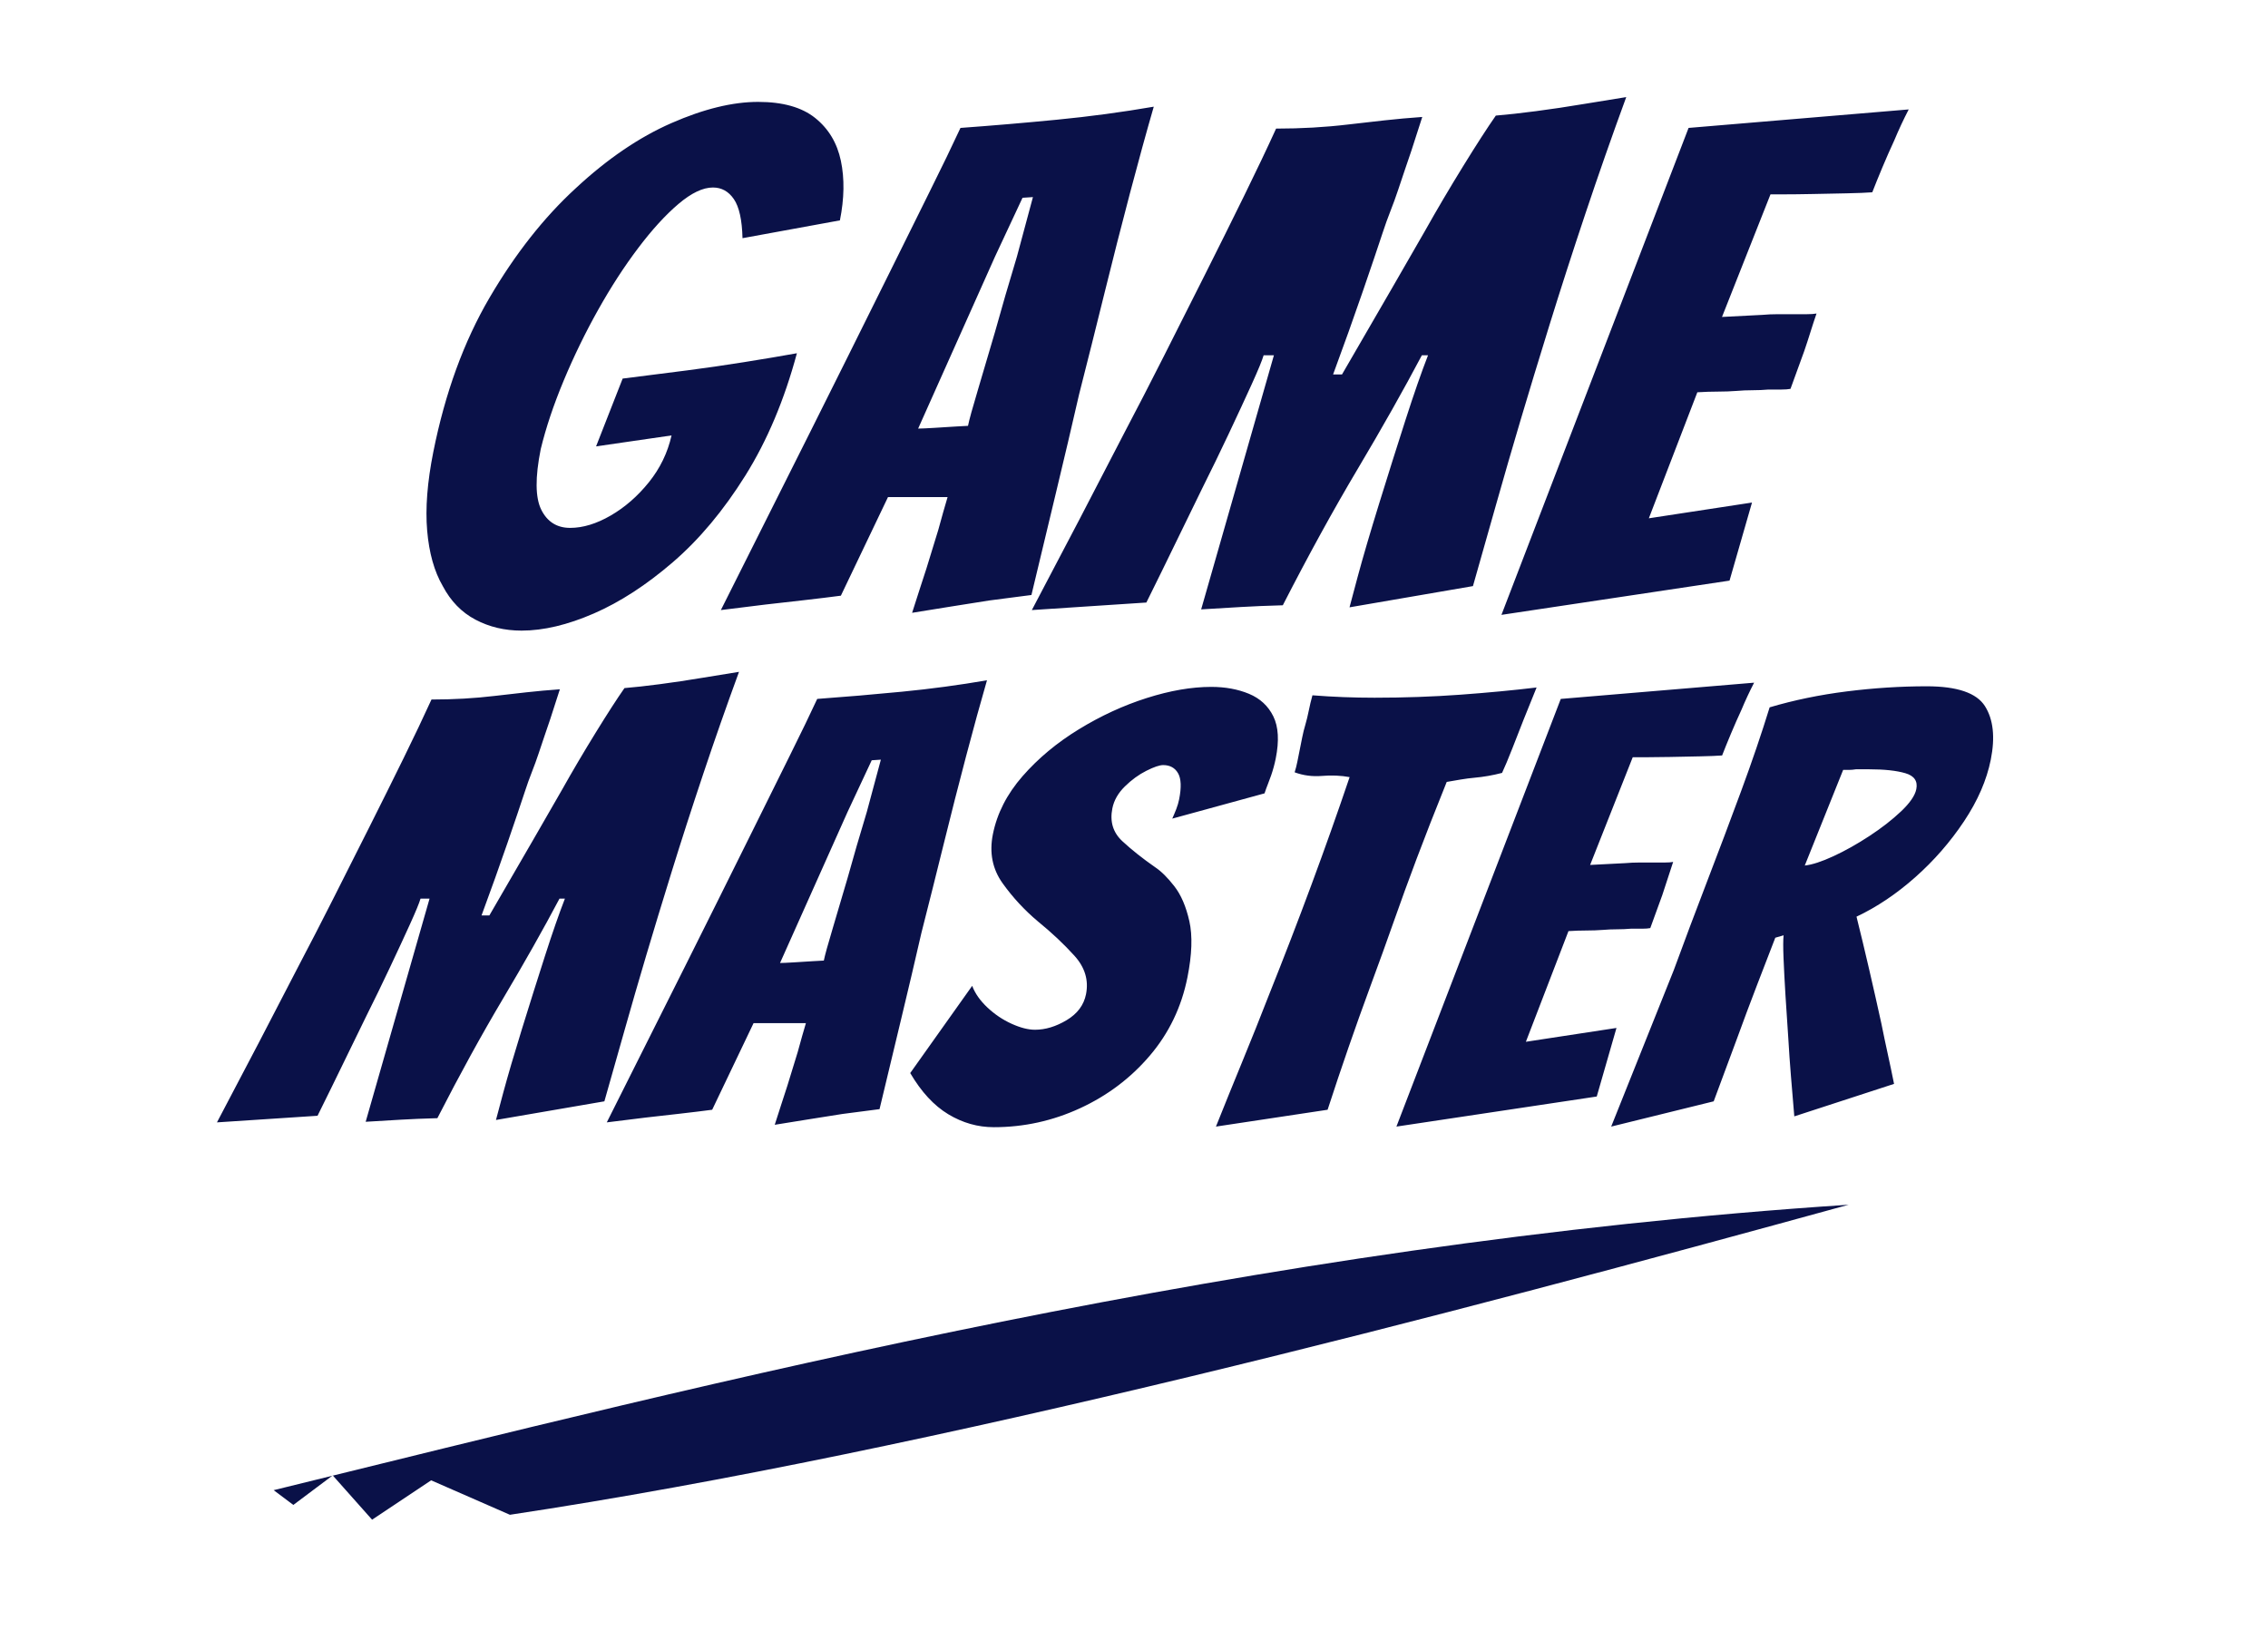
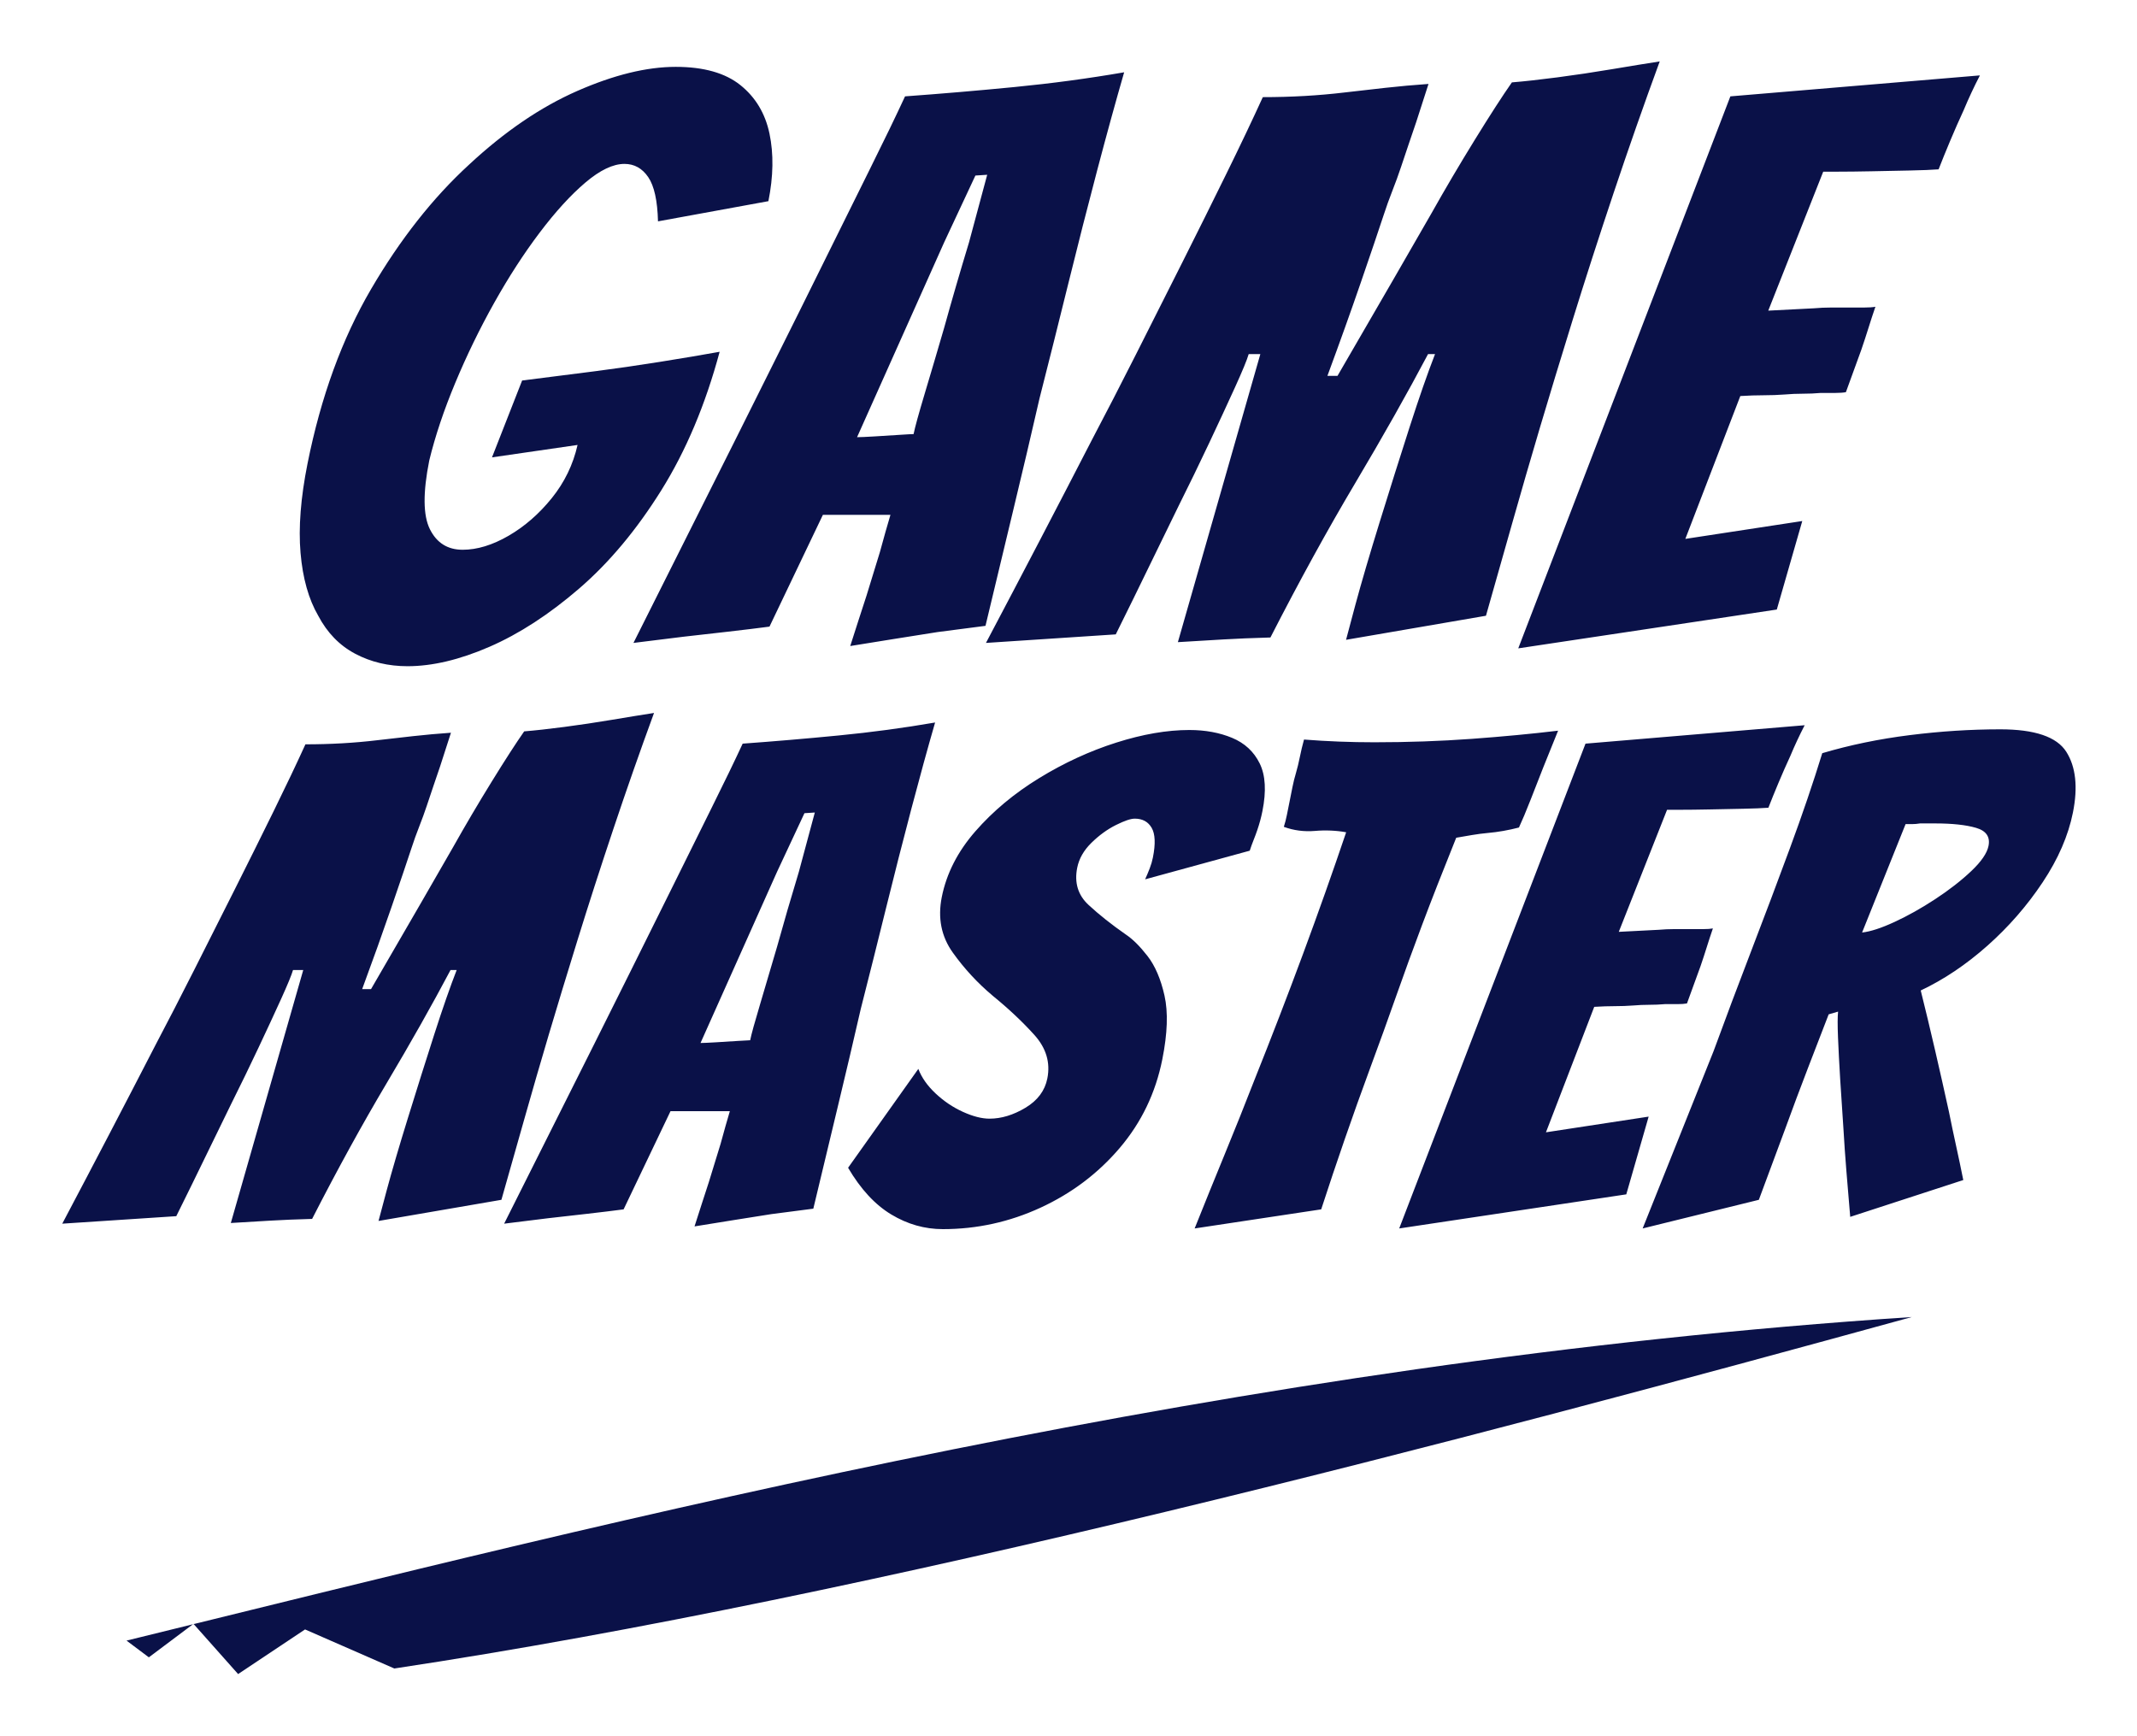
- <svg xmlns="http://www.w3.org/2000/svg" viewBox="-9 -12 1152 838" role="img" aria-label="GameMaster">
+ <svg xmlns="http://www.w3.org/2000/svg" viewBox="73.3 9.8 957.6 777.8" role="img" aria-label="GameMaster">
  <defs />
  <path d="M255.915 308.35Q243.042 308.35 232.5 302.783Q221.958 297.217 215.905 285.736Q209.433 274.602 207.972 257.555Q206.511 240.507 211.103 217.545Q220.08 172.664 239.632 139.264Q259.185 105.865 283.469 83.598Q307.406 61.332 332.003 50.547Q356.6 39.761 376.083 39.761Q394.871 39.761 405.065 47.937Q415.258 56.113 418.111 69.682Q420.964 83.25 417.624 99.95L368.151 108.996Q367.803 95.08 363.767 89.165Q359.732 83.25 353.121 83.25Q345.467 83.25 335.621 91.6Q325.775 99.95 315.129 114.041Q304.483 128.131 294.742 145.527Q285.0 162.922 277.311 181.362Q269.622 199.801 265.656 216.153Q261.342 237.724 265.934 246.943Q270.527 256.163 280.616 256.163Q290.358 256.163 301.178 249.901Q311.998 243.638 320.557 233.027Q329.115 222.416 332.107 209.195L293.767 214.761L307.266 180.318L340.109 176.143Q353.678 174.404 368.951 171.968Q384.225 169.533 395.775 167.445Q386.243 202.932 369.612 229.548Q352.982 256.163 332.803 273.559Q312.624 290.954 292.619 299.652Q272.614 308.35 255.915 308.35Z M454.294 299.304Q456.173 293.39 457.982 287.823Q459.791 282.256 461.6 276.69L467.584 257.207Q468.907 252.336 470.089 248.161Q471.272 243.986 472.316 240.507H442.048L418.111 290.606Q410.249 291.65 399.568 292.868Q388.887 294.085 379.632 295.129Q373.926 295.825 368.395 296.521Q362.863 297.217 357.157 297.913L402.873 206.759Q411.014 190.408 421.451 169.533Q431.889 148.658 442.709 126.74Q453.529 104.821 463.131 85.512Q472.734 66.203 478.857 52.982Q502.863 51.243 527.878 48.807Q552.893 46.372 577.038 42.197Q571.402 61.68 564.93 86.208Q558.459 110.736 552.023 136.829Q545.586 162.922 539.115 188.32Q533.618 212.326 527.46 237.898Q521.302 263.469 514.901 290.258Q509.543 290.954 504.185 291.65Q498.827 292.346 493.469 293.042Q484.493 294.433 473.708 296.173Q462.922 297.913 454.294 299.304ZM457.356 205.716Q459.443 205.716 465.253 205.368Q471.064 205.02 476.352 204.672Q481.64 204.324 482.684 204.324Q483.588 199.801 487.763 185.885Q491.938 171.968 496.392 156.66Q498.897 147.614 501.68 138.047Q504.463 128.479 507.525 118.39L515.666 88.121L510.378 88.469L496.392 118.39Z M515.109 297.913Q539.742 251.292 562.495 207.107Q572.028 189.016 582.396 168.489Q592.763 147.962 603.166 127.261Q613.569 106.561 622.962 87.425Q632.356 68.29 639.175 53.33Q658.31 53.33 675.775 51.243Q684.682 50.199 694.11 49.155Q703.539 48.111 713.419 47.416L707.922 64.463Q706.252 69.334 704.548 74.379Q702.843 79.423 701.103 84.642Q699.364 89.861 697.242 95.253Q695.119 100.646 693.31 106.213Q689.761 116.998 683.116 136.307Q676.471 155.616 668.121 178.231H672.644Q688.022 151.789 698.146 134.22Q708.27 116.65 714.672 105.517Q723.857 89.165 734.155 72.465Q744.453 55.765 750.785 46.72Q759.274 46.024 771.243 44.458Q783.211 42.893 795.631 40.805Q808.052 38.718 817.028 37.326Q806.312 66.551 796.362 96.297Q786.412 126.044 778.062 153.007Q769.712 179.97 763.31 201.541Q756.909 223.111 750.959 244.16Q745.01 265.209 739.165 285.736L676.471 296.521Q676.61 295.825 680.646 280.865Q684.682 265.905 691.571 243.638Q698.459 221.372 704.896 201.367Q711.332 181.362 716.342 168.489H713.211Q699.225 194.93 680.611 226.243Q661.998 257.555 642.584 295.477Q630.338 295.825 621.536 296.347Q612.734 296.869 601.113 297.565L638.062 168.489H632.843Q631.73 172.316 626.754 183.275Q621.779 194.235 615.134 208.325Q608.489 222.416 601.531 236.332Q574.95 290.954 573.28 294.085Z M753.638 300.348 848.688 52.982 960.507 43.588Q956.541 51.243 953.201 59.245Q950.139 65.855 947.147 72.987Q944.155 80.119 941.998 85.686Q937.406 86.034 929.021 86.208Q920.636 86.382 911.904 86.556Q903.171 86.73 896.909 86.73Q890.646 86.73 890.298 86.73L865.666 149.006L886.054 147.962Q889.95 147.614 893.951 147.614Q897.952 147.614 901.779 147.614Q905.606 147.614 908.738 147.614Q911.869 147.614 913.678 147.266Q912.008 152.137 910.547 156.834Q909.085 161.531 907.416 166.402L900.457 185.537Q898.648 185.885 895.865 185.885Q893.082 185.885 889.254 185.885Q885.358 186.233 881.183 186.233Q877.008 186.233 873.111 186.581Q868.519 186.928 863.648 186.928Q858.777 186.928 853.141 187.276L828.509 251.292L880.905 243.29L869.493 282.952Z" fill="#0a1148" />
  <path d="M101.2 558.167Q122.834 517.221 142.818 478.414Q151.19 462.525 160.296 444.496Q169.402 426.468 178.538 408.287Q187.675 390.105 195.925 373.299Q204.175 356.493 210.164 343.354Q226.971 343.354 242.31 341.521Q250.132 340.604 258.413 339.687Q266.694 338.77 275.372 338.159L270.544 353.132Q269.077 357.41 267.58 361.841Q266.083 366.271 264.555 370.855Q263.027 375.438 261.163 380.175Q259.299 384.911 257.71 389.8Q254.594 399.272 248.757 416.231Q242.921 433.19 235.587 453.052H239.56Q253.066 429.829 261.958 414.398Q270.85 398.967 276.472 389.189Q284.539 374.827 293.584 360.16Q302.629 345.493 308.19 337.548Q315.646 336.937 326.157 335.562Q336.669 334.187 347.577 332.354Q358.486 330.52 366.37 329.298Q356.958 354.965 348.219 381.091Q339.48 407.217 332.146 430.899Q324.813 454.58 319.19 473.525Q313.568 492.47 308.343 510.957Q303.117 529.443 297.984 547.472L242.921 556.944Q243.043 556.333 246.588 543.194Q250.132 530.055 256.183 510.498Q262.233 490.942 267.886 473.372Q273.539 455.802 277.939 444.496H275.189Q262.905 467.719 246.557 495.22Q230.21 522.721 213.159 556.028Q202.403 556.333 194.672 556.792Q186.941 557.25 176.736 557.861L209.187 444.496H204.603Q203.625 447.857 199.256 457.483Q194.886 467.108 189.05 479.483Q183.214 491.859 177.102 504.081Q153.757 552.055 152.29 554.805Z M384.52 559.389Q386.17 554.194 387.759 549.305Q389.348 544.416 390.937 539.527L396.193 522.415Q397.354 518.138 398.393 514.471Q399.432 510.804 400.348 507.748H373.764L352.741 551.75Q345.836 552.666 336.455 553.736Q327.074 554.805 318.946 555.722Q313.935 556.333 309.076 556.944Q304.218 557.555 299.206 558.167L339.358 478.108Q346.508 463.747 355.675 445.413Q364.842 427.079 374.345 407.828Q383.848 388.578 392.282 371.619Q400.715 354.66 406.093 343.048Q427.177 341.521 449.147 339.382Q471.117 337.243 492.324 333.576Q487.374 350.688 481.69 372.23Q476.007 393.772 470.354 416.69Q464.701 439.607 459.017 461.913Q454.189 482.997 448.781 505.457Q443.372 527.916 437.75 551.444Q433.044 552.055 428.338 552.666Q423.633 553.278 418.927 553.889Q411.043 555.111 401.571 556.639Q392.098 558.167 384.52 559.389ZM387.209 477.192Q389.043 477.192 394.146 476.886Q399.248 476.581 403.893 476.275Q408.538 475.969 409.454 475.969Q410.249 471.997 413.916 459.774Q417.582 447.552 421.494 434.107Q423.694 426.162 426.138 417.759Q428.583 409.356 431.272 400.495L438.422 373.911L433.777 374.216L421.494 400.495Z M495.807 560.611Q483.585 560.611 472.676 554.041Q461.767 547.472 453.334 533.11L484.807 488.803Q487.007 494.609 492.538 499.804Q498.068 504.998 504.791 508.054Q511.513 511.109 516.708 511.109Q524.653 511.109 532.811 506.22Q540.97 501.331 542.62 493.081Q544.759 482.386 536.753 473.525Q528.747 464.664 518.236 456.108Q508.03 447.552 500.268 436.704Q492.507 425.857 495.318 411.801Q498.496 395.911 510.383 382.314Q522.269 368.716 538.984 358.479Q555.698 348.243 573.482 342.59Q591.266 336.937 606.239 336.937Q616.933 336.937 625.398 340.451Q633.862 343.965 637.773 351.91Q641.684 359.854 638.995 373.299Q638.567 375.438 637.987 377.577Q637.406 379.716 636.673 381.855Q635.94 383.994 635.023 386.286Q634.106 388.578 633.312 391.022L586.438 403.856Q587.538 401.411 588.485 398.967Q589.433 396.522 589.921 394.078Q591.755 384.911 589.371 380.786Q586.988 376.661 581.793 376.661Q579.043 376.661 573.268 379.563Q567.493 382.466 562.359 387.508Q557.226 392.55 556.004 398.661Q553.987 408.745 561.076 415.315Q568.165 421.884 577.821 428.607Q582.405 431.662 587.507 438.232Q592.61 444.802 595.116 455.955Q597.622 467.108 594.138 484.525Q589.616 507.137 575.04 524.249Q560.465 541.36 539.595 550.986Q518.725 560.611 495.807 560.611Z M608.622 560.306Q615.344 543.499 622.189 526.846Q629.034 510.193 635.328 493.998Q658.551 435.94 676.519 382.772Q673.28 382.161 669.644 382.008Q666.007 381.855 662.585 382.161Q655.129 382.772 648.59 380.327Q649.385 377.883 649.965 374.98Q650.546 372.077 651.157 369.021Q651.829 365.66 652.471 362.452Q653.112 359.243 654.029 356.188Q655.007 352.826 655.771 349.007Q656.535 345.187 657.635 341.215Q665.457 341.826 673.341 342.132Q681.224 342.437 689.169 342.437Q711.781 342.437 732.712 340.909Q753.644 339.382 771.489 337.243L764.827 353.743L759.205 368.105Q756.088 376.049 753.949 380.633Q750.405 381.55 746.921 382.161Q743.438 382.772 740.015 383.077Q736.593 383.383 732.957 383.994Q729.32 384.605 725.837 385.216Q716.731 407.828 710.528 424.329Q704.325 440.829 699.008 455.955Q693.692 471.08 687.03 489.109Q675.663 519.971 665.335 551.75Z M700.292 560.306 783.772 343.048 881.981 334.798Q878.498 341.521 875.564 348.549Q872.875 354.354 870.247 360.618Q867.619 366.883 865.725 371.772Q861.692 372.077 854.327 372.23Q846.963 372.383 839.294 372.535Q831.624 372.688 826.124 372.688Q820.623 372.688 820.318 372.688L798.684 427.385L816.59 426.468Q820.012 426.162 823.526 426.162Q827.04 426.162 830.402 426.162Q833.763 426.162 836.513 426.162Q839.263 426.162 840.852 425.857Q839.385 430.135 838.102 434.26Q836.818 438.385 835.352 442.663L829.24 459.469Q827.652 459.774 825.207 459.774Q822.762 459.774 819.401 459.774Q815.979 460.08 812.312 460.08Q808.645 460.08 805.223 460.386Q801.19 460.691 796.912 460.691Q792.634 460.691 787.684 460.997L766.049 517.221L812.068 510.193L802.045 545.027Z M809.379 560.306 841.158 480.858Q849.224 458.858 858.147 435.635Q867.069 412.412 875.411 389.8Q883.753 367.188 889.865 347.326Q908.382 341.826 929.069 339.229Q949.756 336.632 969.617 336.632Q992.84 336.632 999.227 346.715Q1005.613 356.799 1002.191 373.911Q999.074 389.494 988.593 405.231Q978.112 420.968 963.812 433.649Q949.511 446.33 933.988 453.663Q937.044 465.886 940.405 480.4Q943.766 494.915 946.639 508.054Q948.167 515.693 949.847 523.332Q951.528 530.971 953.056 538.61L902.393 555.111Q901.476 544.416 900.682 534.638Q899.887 524.86 899.337 515.387Q898.543 504.081 897.901 493.539Q897.259 482.997 896.923 474.747Q896.587 466.497 896.954 463.136L892.737 464.358Q888.948 474.136 883.539 488.192Q878.131 502.248 873.364 515.387L861.447 547.472ZM907.71 427.69Q913.332 427.079 922.255 422.954Q931.177 418.829 940.497 412.717Q949.817 406.606 956.6 400.189Q963.384 393.772 964.362 388.883Q965.584 382.772 958.8 380.786Q952.017 378.8 940.405 378.8H933.683Q931.788 379.105 930.26 379.105Q928.733 379.105 927.205 379.105Z" fill="#0a1148" />
  <path d="M130 745.0 C354.0 690.0 626.0 620.0 930 600.0 C730.0 655.0 466.0 725.0 250.0 757.5 L210.0 740.0 L180.0 760.0 L160.0 737.5 L140.0 752.5Z" fill="#0a1148" />
</svg>
